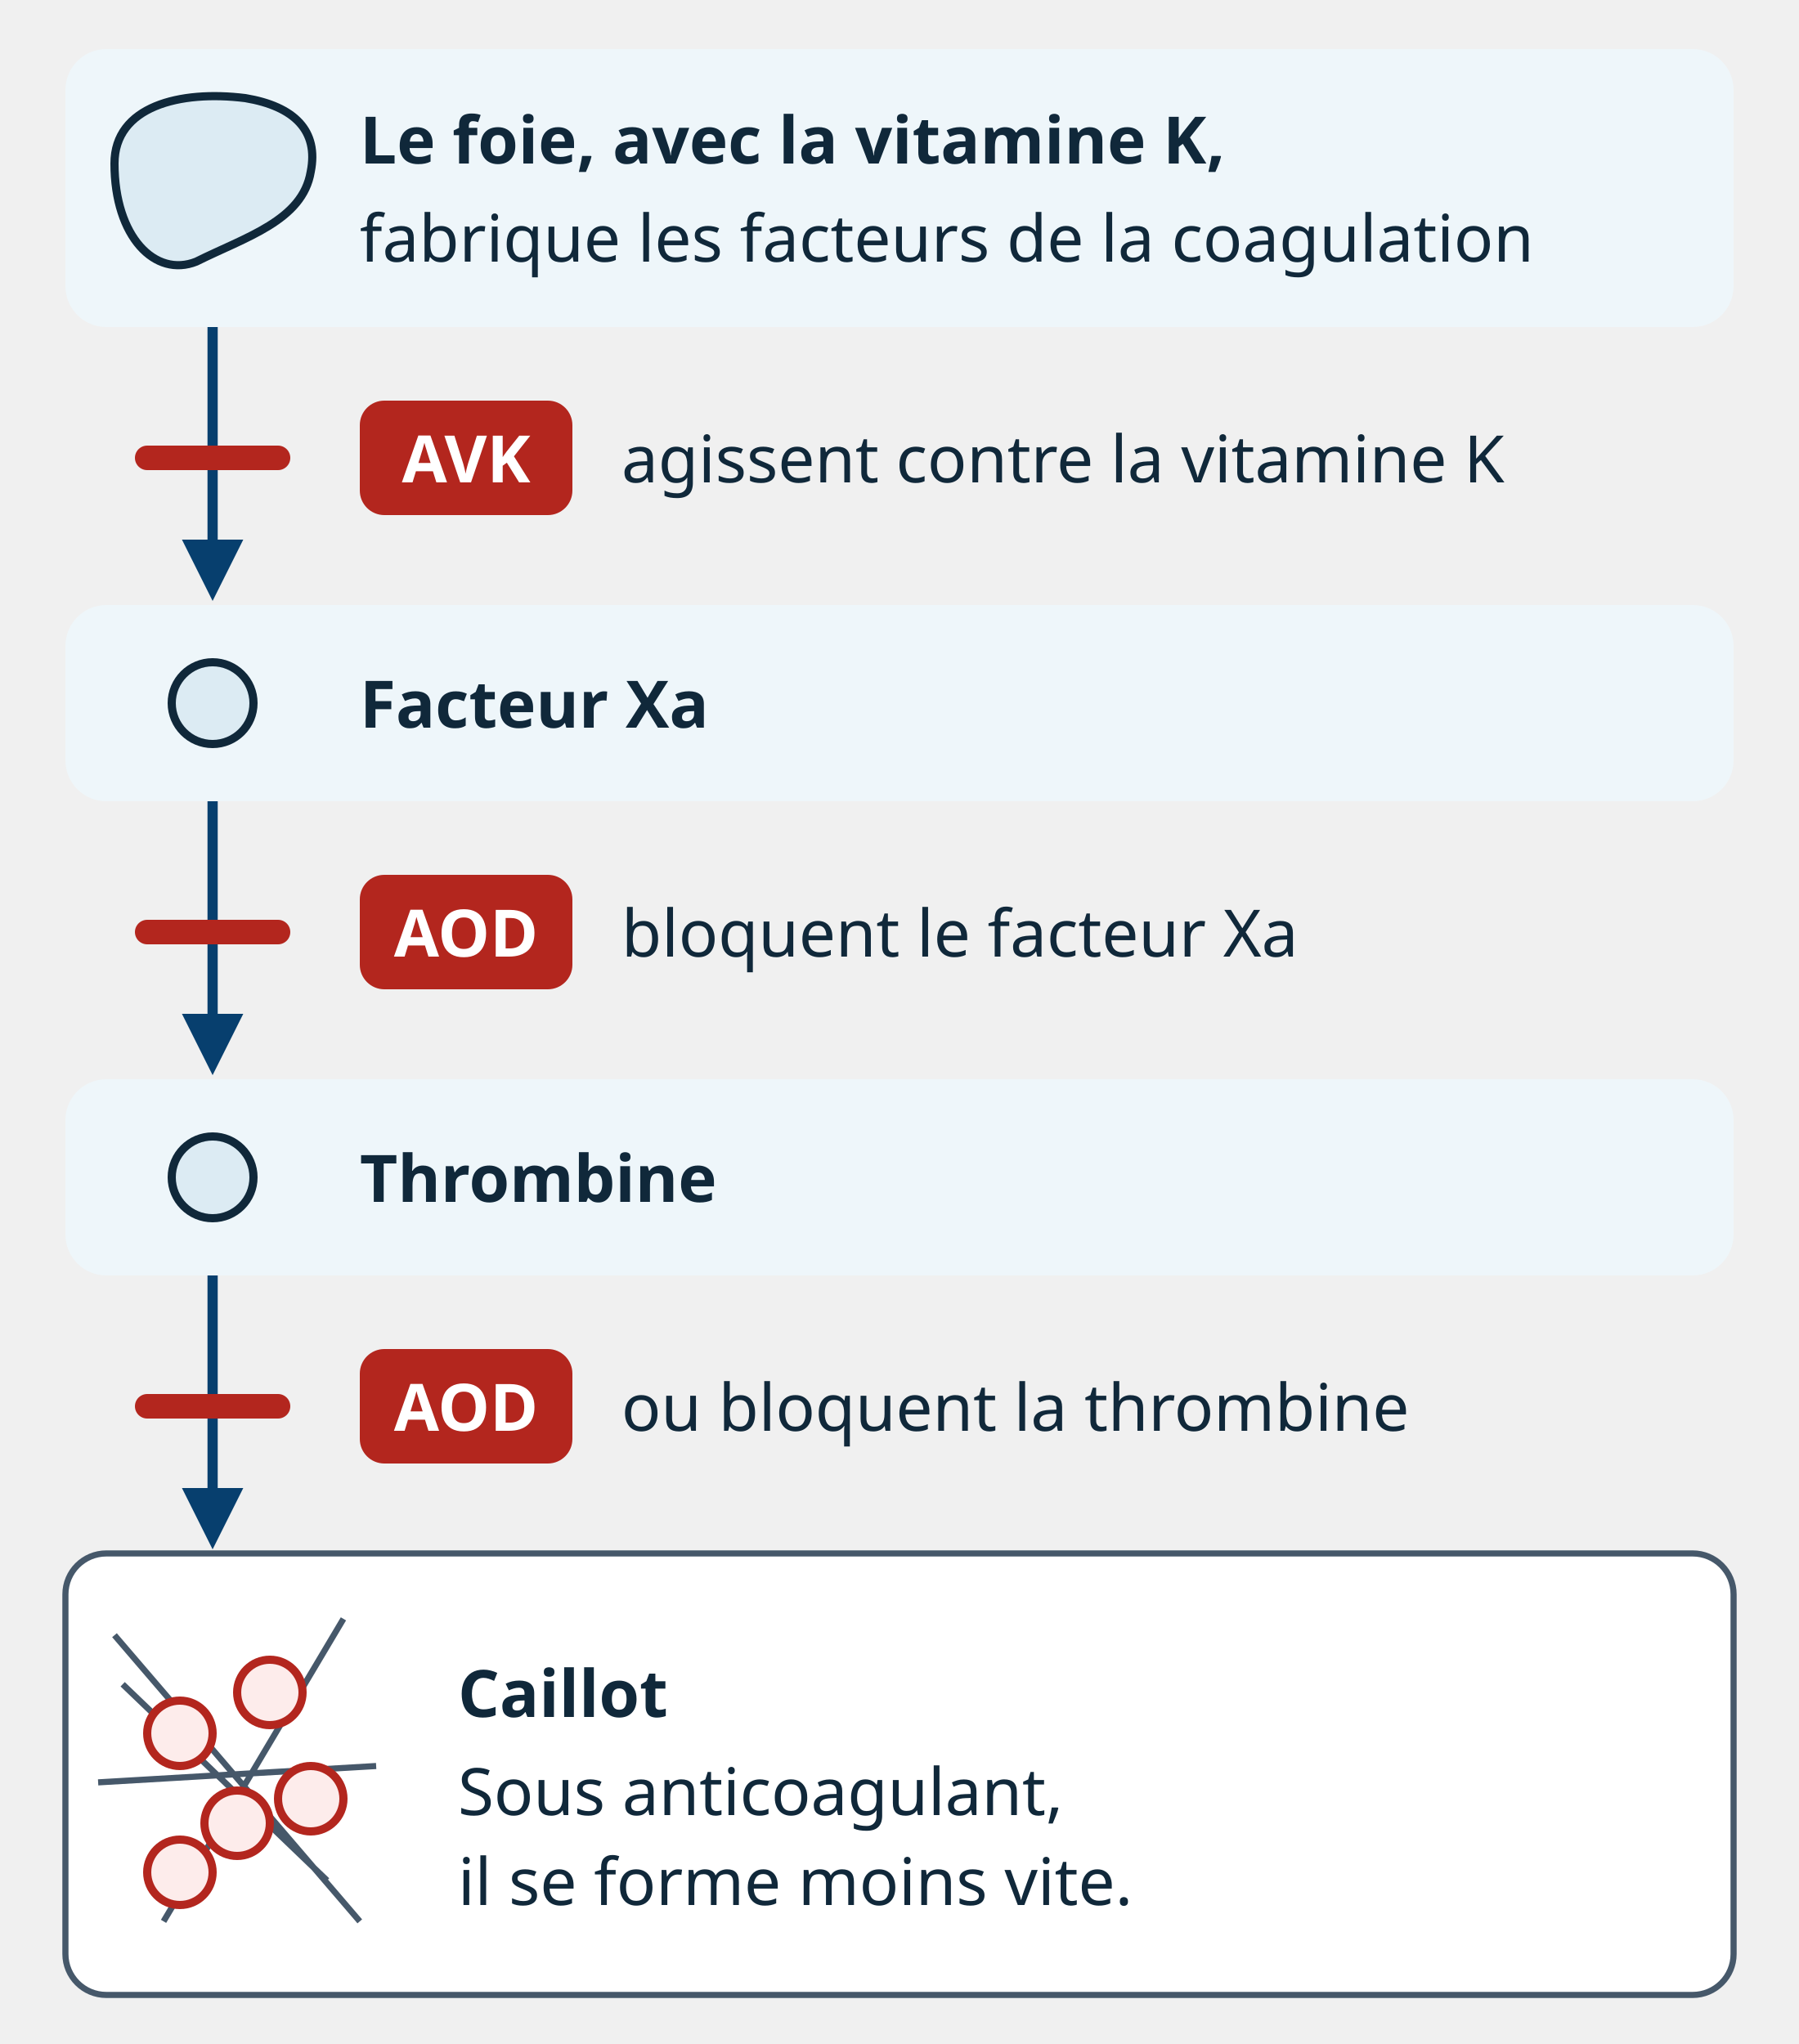
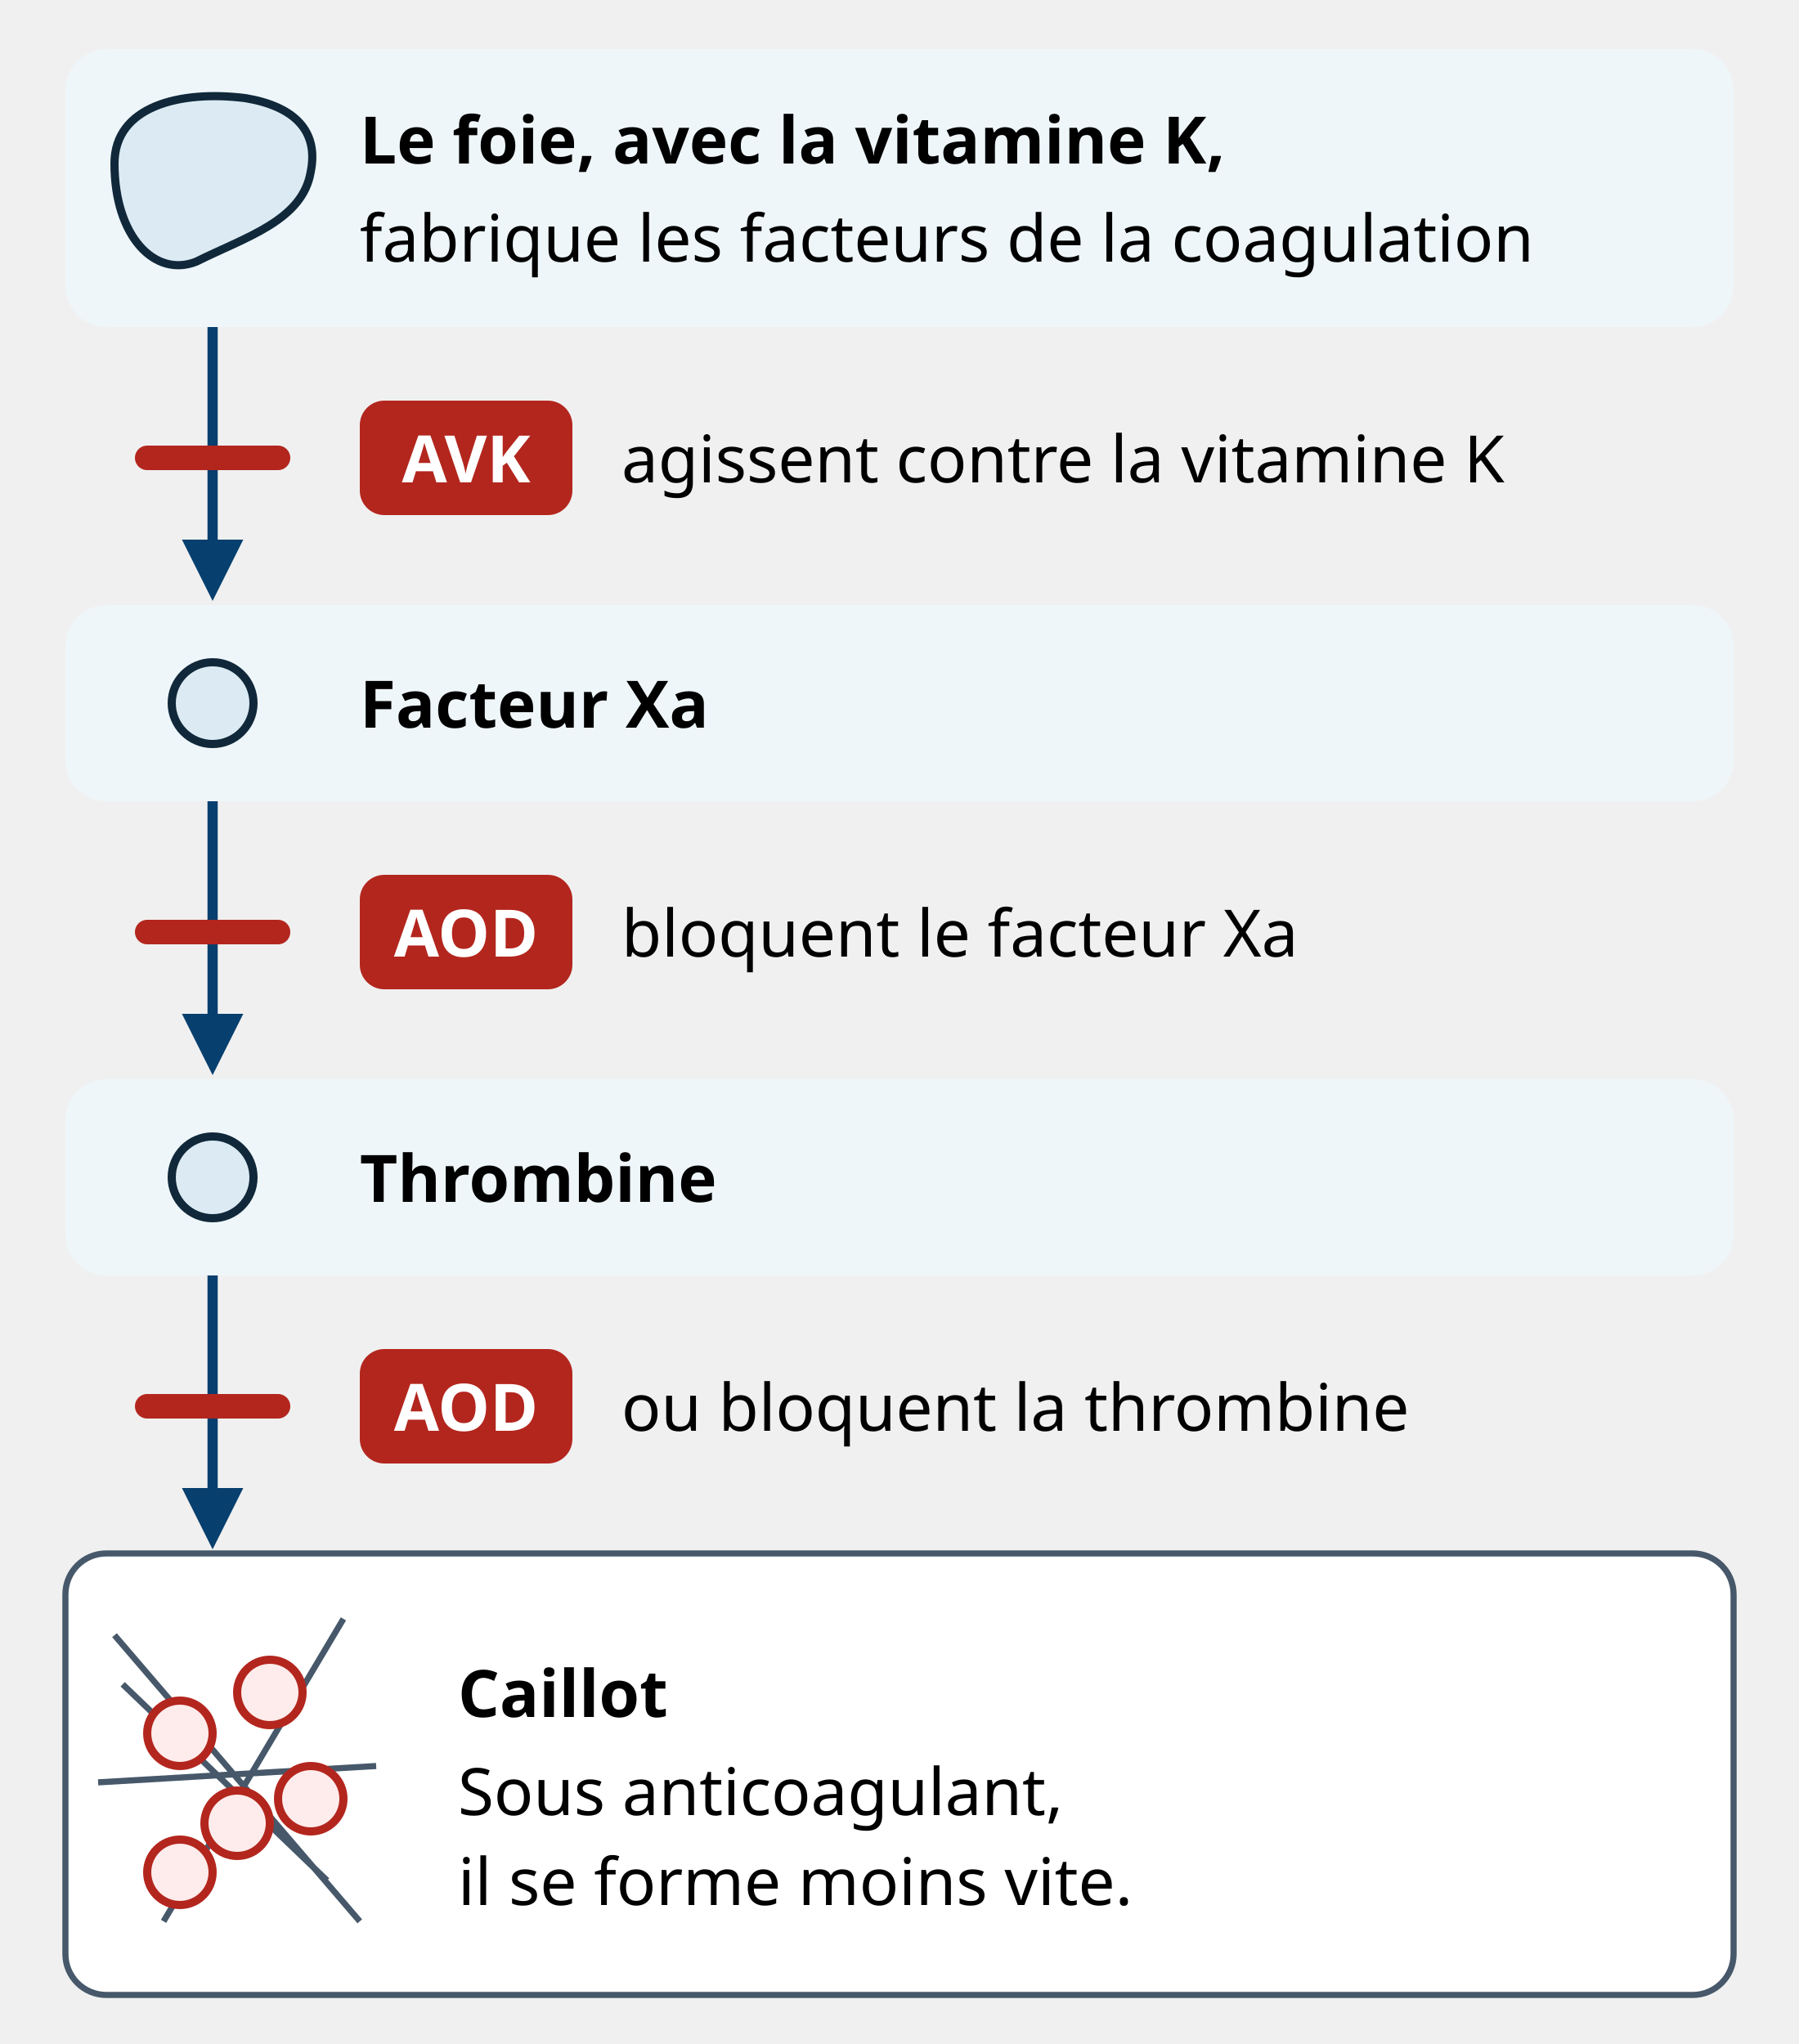
- <svg xmlns="http://www.w3.org/2000/svg" viewBox="0 0 440 500" width="440" height="500" font-family="'Atkinson Hyperlegible Next Variable', system-ui, sans-serif" font-size="16" fill="#10283a">
+ <svg xmlns="http://www.w3.org/2000/svg" viewBox="0 0 440 500" width="440" height="500" font-family="'Atkinson Hyperlegible Next Variable', system-ui, sans-serif" font-size="16" fill="currentColor">
  <defs>
    <marker id="anticoagulants-oraux-1-fleche" viewBox="0 0 10 10" refX="8" refY="5" markerWidth="6" markerHeight="6" orient="auto-start-reverse">
      <path d="M0 0 L10 5 L0 10 Z" fill="#073f6e" />
    </marker>
  </defs>
  <rect x="16" y="12" width="408" height="68" rx="10" fill="#eef6fa" />
  <path d="M28 40 C28 26 44 22 60 24 C72 26 78 32 76 42 C74 54 60 58 48 64 C38 68 28 58 28 40 Z" fill="#dcebf3" stroke="#10283a" stroke-width="2" />
  <text x="88" y="40" font-weight="700">Le foie, avec la vitamine K,</text>
  <text x="88" y="64">fabrique les facteurs de la coagulation</text>
  <rect x="16" y="148" width="408" height="48" rx="10" fill="#eef6fa" />
  <circle cx="52" cy="172" r="10" fill="#dcebf3" stroke="#10283a" stroke-width="2" />
  <text x="88" y="178" font-weight="700">Facteur Xa</text>
  <rect x="16" y="264" width="408" height="48" rx="10" fill="#eef6fa" />
  <circle cx="52" cy="288" r="10" fill="#dcebf3" stroke="#10283a" stroke-width="2" />
  <text x="88" y="294" font-weight="700">Thrombine</text>
  <rect x="16" y="380" width="408" height="108" rx="10" fill="#ffffff" stroke="#46586a" stroke-width="1.5" />
  <g stroke="#46586a" stroke-width="1.5">
    <path d="M28 400 L88 470 M40 470 L84 396 M24 436 L92 432 M30 412 L80 460" />
  </g>
  <g fill="#fdeceb" stroke="#b3261e" stroke-width="2">
    <circle cx="44" cy="424" r="8" />
    <circle cx="66" cy="414" r="8" />
    <circle cx="58" cy="446" r="8" />
    <circle cx="76" cy="440" r="8" />
    <circle cx="44" cy="458" r="8" />
  </g>
  <text x="112" y="420" font-weight="700">Caillot</text>
  <text x="112" y="444">Sous anticoagulant,</text>
  <text x="112" y="466">il se forme moins vite.</text>
  <g stroke="#073f6e" stroke-width="2.5" marker-end="url(#anticoagulants-oraux-1-fleche)">
    <line x1="52" y1="80" x2="52" y2="144" />
    <line x1="52" y1="196" x2="52" y2="260" />
    <line x1="52" y1="312" x2="52" y2="376" />
  </g>
  <g stroke="#b3261e" stroke-width="6" stroke-linecap="round">
    <line x1="36" y1="112" x2="68" y2="112" />
    <line x1="36" y1="228" x2="68" y2="228" />
    <line x1="36" y1="344" x2="68" y2="344" />
  </g>
-   <g font-weight="700" fill="#ffffff">
+   <g font-weight="700">
    <rect x="88" y="98" width="52" height="28" rx="6" fill="#b3261e" />
-     <text x="114" y="118" text-anchor="middle">AVK</text>
+     <text x="114" y="118" text-anchor="middle" fill="#ffffff">AVK</text>
    <rect x="88" y="214" width="52" height="28" rx="6" fill="#b3261e" />
-     <text x="114" y="234" text-anchor="middle">AOD</text>
+     <text x="114" y="234" text-anchor="middle" fill="#ffffff">AOD</text>
    <rect x="88" y="330" width="52" height="28" rx="6" fill="#b3261e" />
-     <text x="114" y="350" text-anchor="middle">AOD</text>
+     <text x="114" y="350" text-anchor="middle" fill="#ffffff">AOD</text>
  </g>
  <text x="152" y="118">agissent contre la vitamine K</text>
  <text x="152" y="234">bloquent le facteur Xa</text>
  <text x="152" y="350">ou bloquent la thrombine</text>
</svg>
